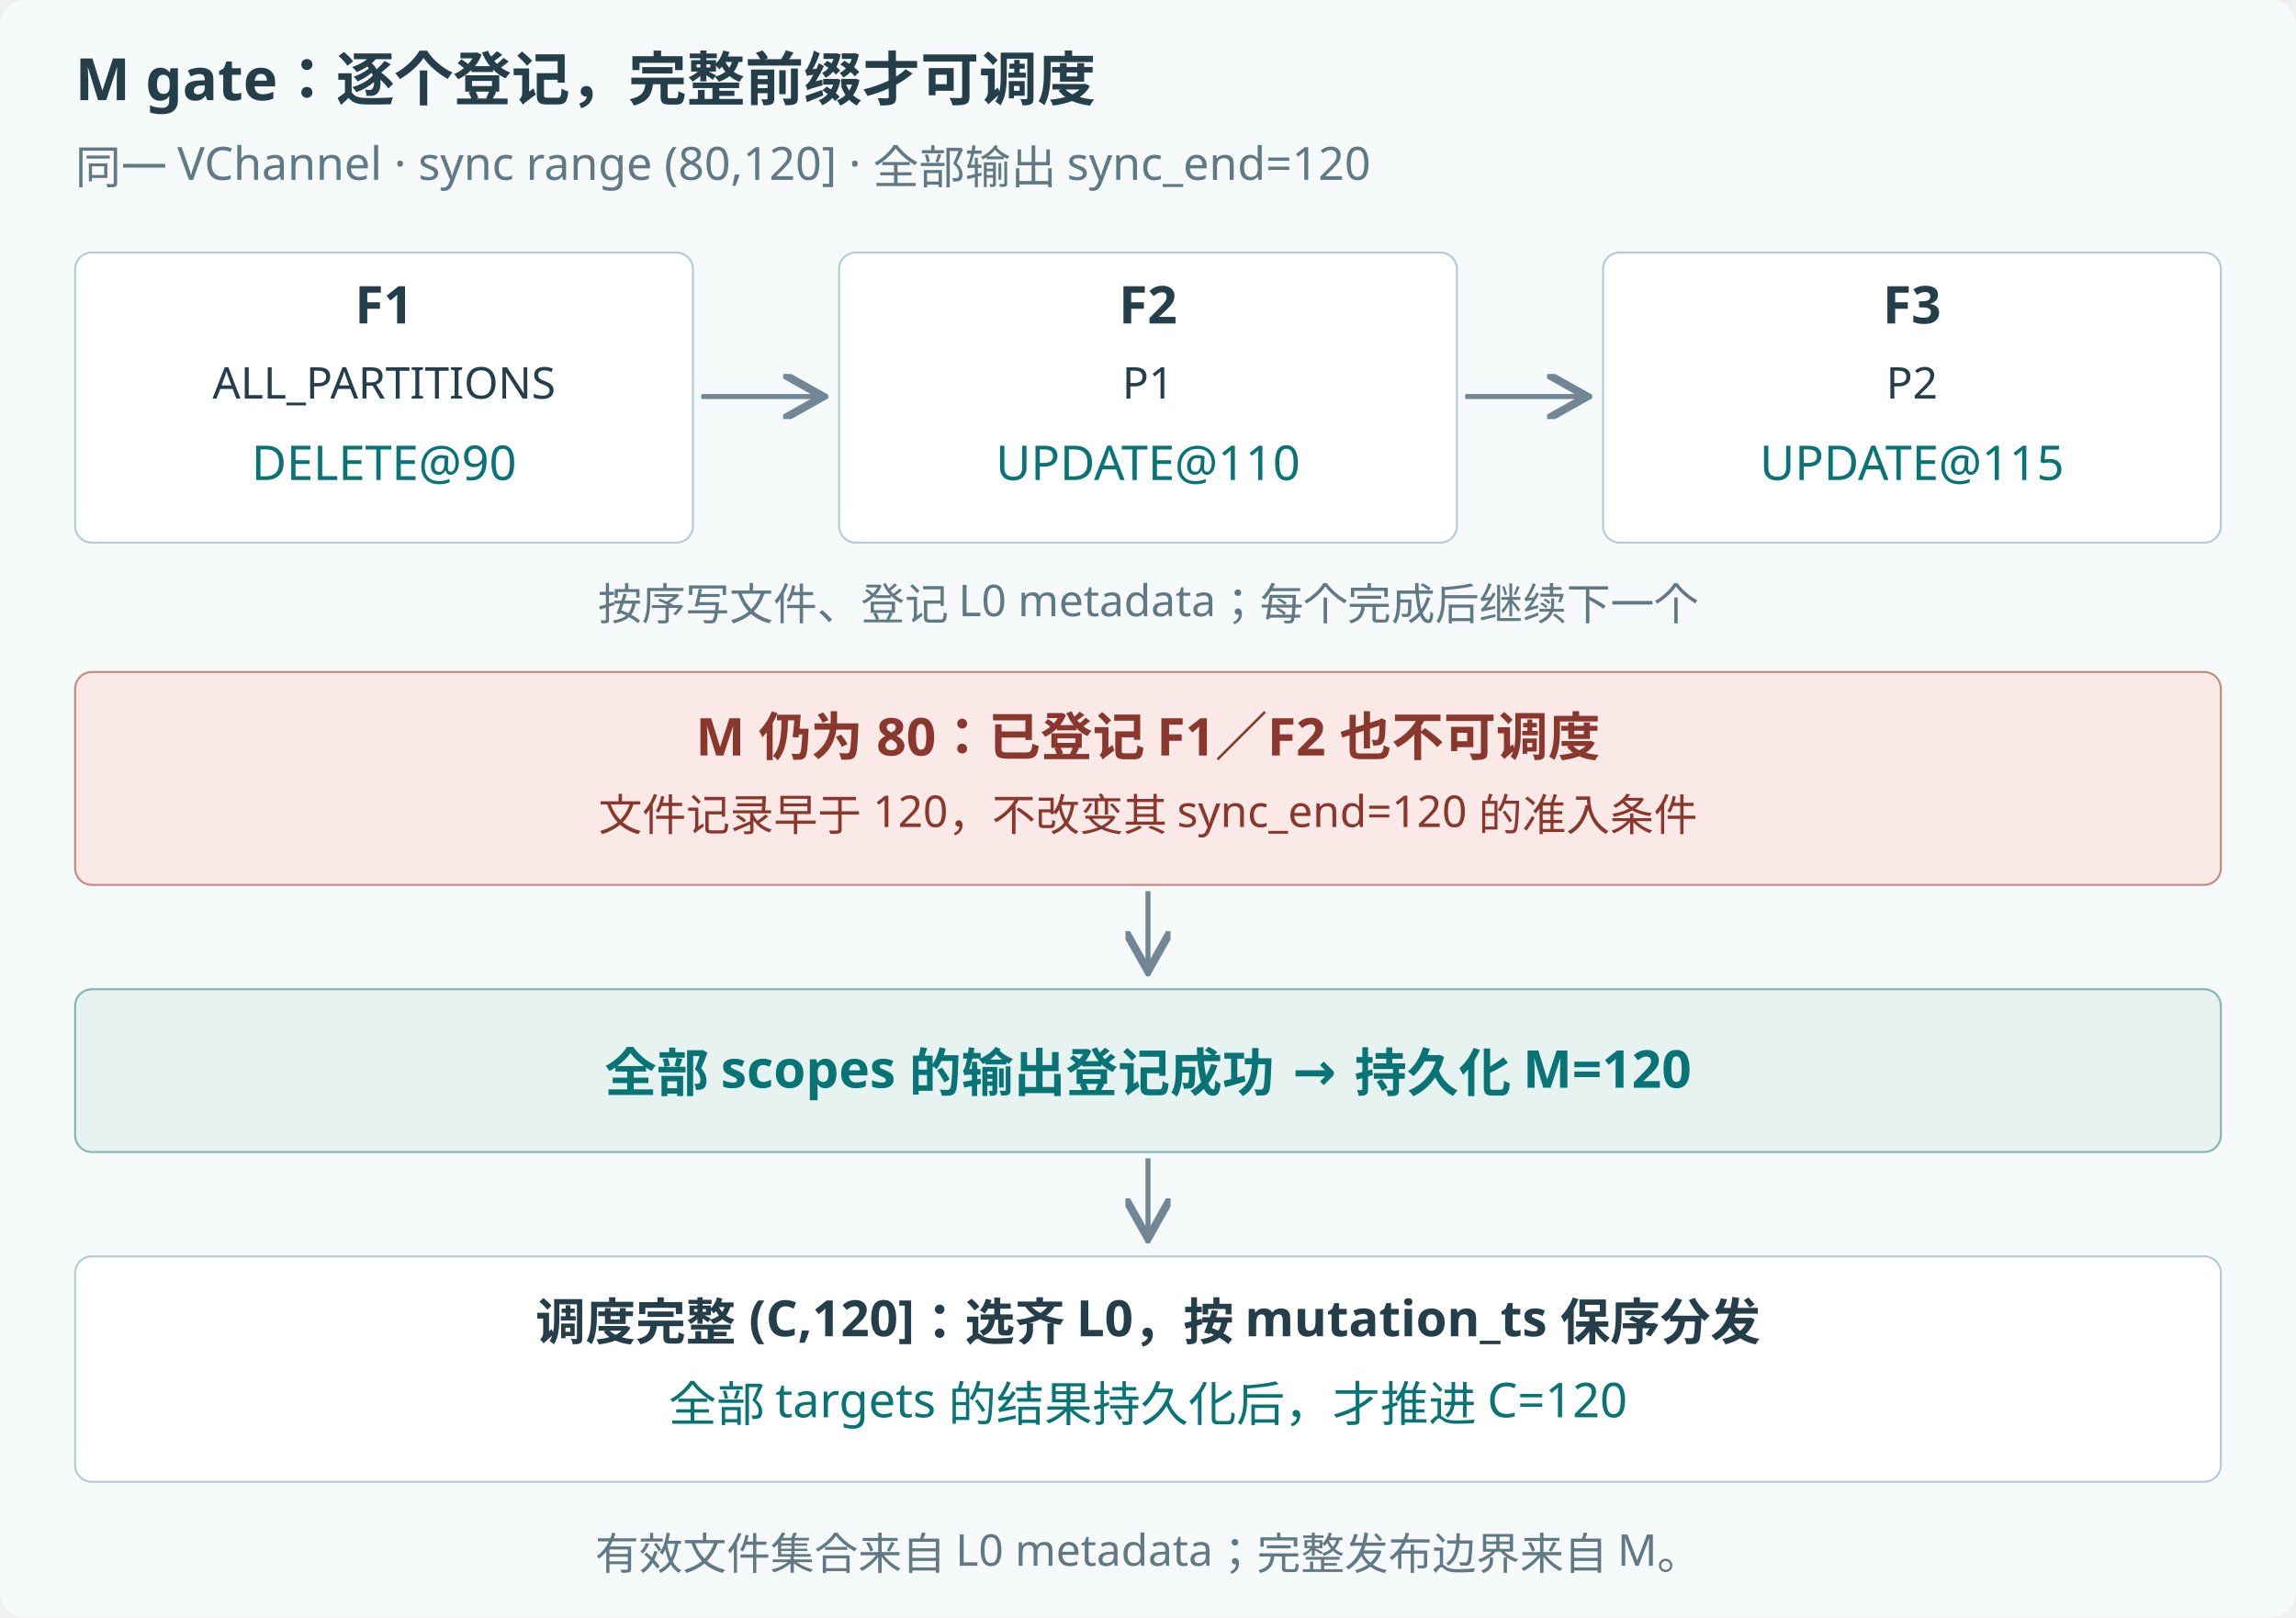
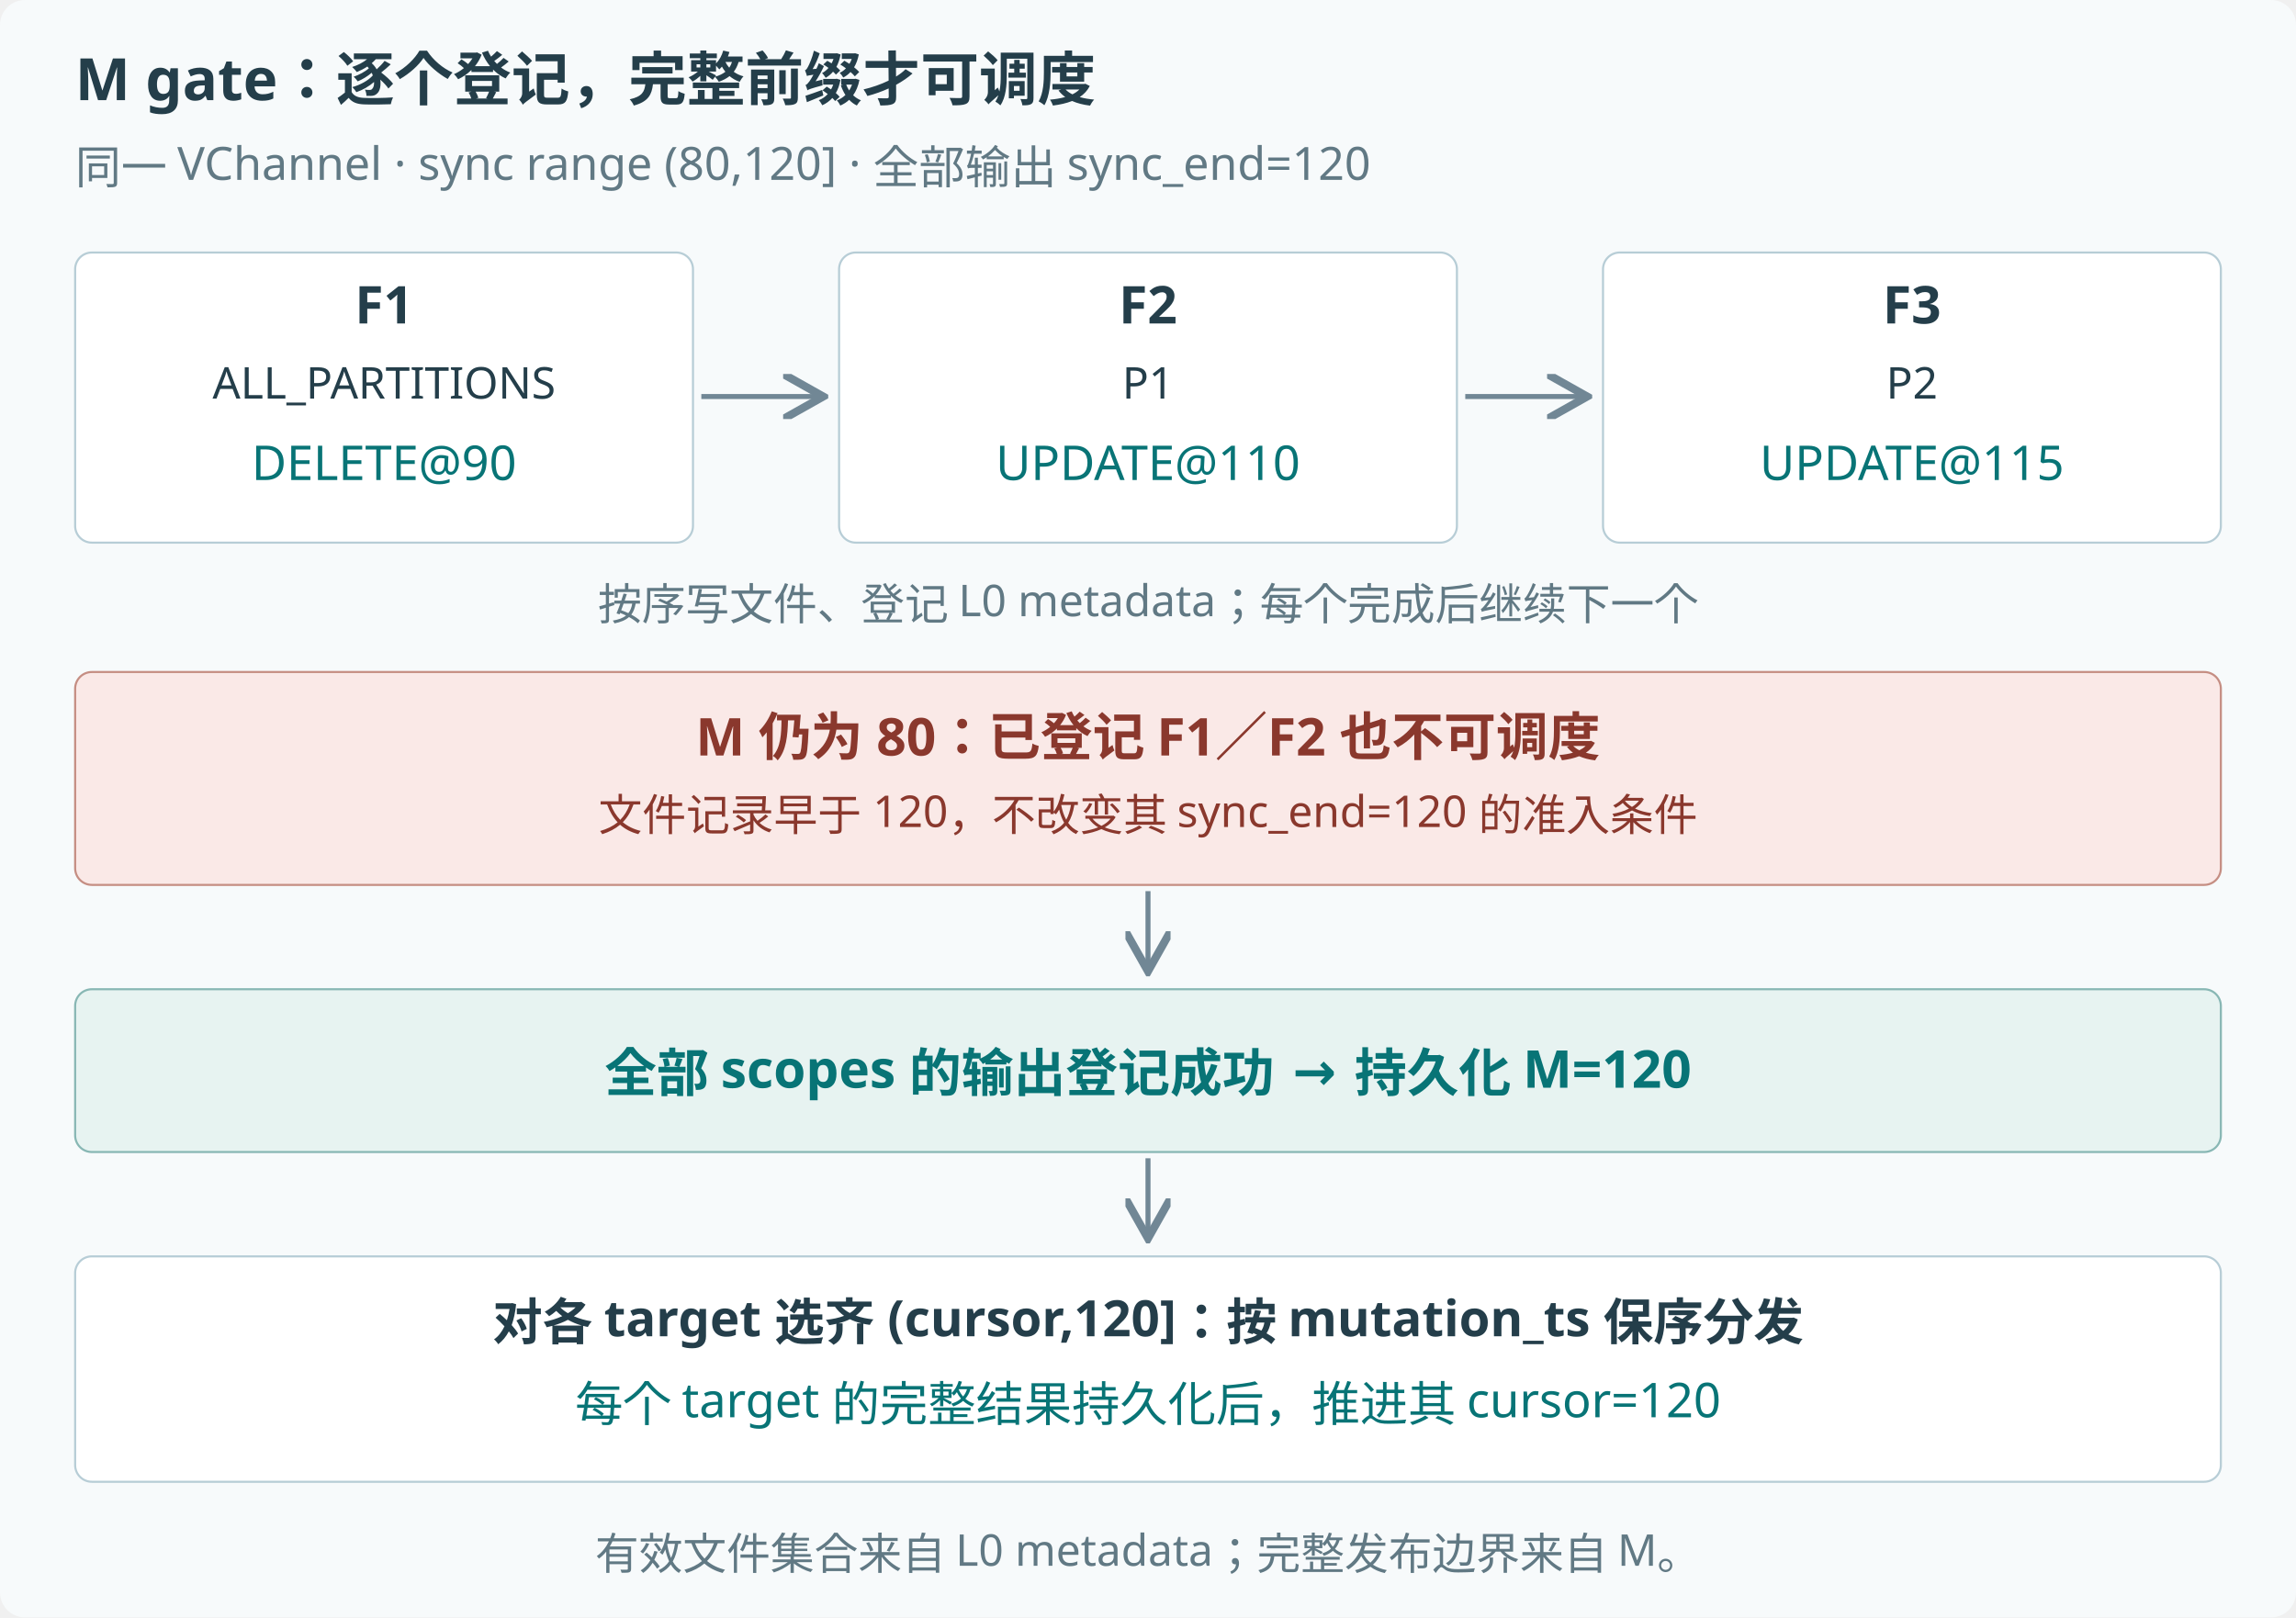
<svg xmlns="http://www.w3.org/2000/svg" width="1100" height="775" viewBox="0 0 1100 775" role="img" aria-labelledby="title desc">
  <defs>
    <marker id="arrow" markerWidth="9" markerHeight="9" refX="7" refY="4.5" orient="auto">
      <path d="M0 0L8 4.5L0 9" fill="none" stroke="#718795" stroke-width="1.6" />
    </marker>
  </defs>
  <rect width="1100" height="775" rx="12" fill="#f7fafb" />
  <g font-family="PingFang SC,Microsoft YaHei,sans-serif" fill="#243e4a">
    <text x="36" y="48" font-size="28" fill="#243e4a" font-weight="600" text-anchor="start">M gate：逐个登记，完整前缀才可调度</text>
    <text x="36" y="88" font-size="22" fill="#617984" font-weight="400" text-anchor="start">同一 VChannel · sync range (80,120] · 全部输出 sync_end=120</text>
    <rect x="36" y="121" width="296" height="139" rx="8" fill="white" stroke="#b7cdd6" />
    <text x="184" y="155" font-size="25" fill="#243e4a" font-weight="600" text-anchor="middle">F1</text>
    <text x="184" y="191" font-size="21" fill="#243e4a" font-weight="400" text-anchor="middle">ALL_PARTITIONS</text>
    <text x="184" y="230" font-size="23" fill="#087476" font-weight="400" text-anchor="middle">DELETE@90</text>
    <rect x="402" y="121" width="296" height="139" rx="8" fill="white" stroke="#b7cdd6" />
    <text x="550" y="155" font-size="25" fill="#243e4a" font-weight="600" text-anchor="middle">F2</text>
    <text x="550" y="191" font-size="21" fill="#243e4a" font-weight="400" text-anchor="middle">P1</text>
    <text x="550" y="230" font-size="23" fill="#087476" font-weight="400" text-anchor="middle">UPDATE@110</text>
    <rect x="768" y="121" width="296" height="139" rx="8" fill="white" stroke="#b7cdd6" />
    <text x="916" y="155" font-size="25" fill="#243e4a" font-weight="600" text-anchor="middle">F3</text>
    <text x="916" y="191" font-size="21" fill="#243e4a" font-weight="400" text-anchor="middle">P2</text>
    <text x="916" y="230" font-size="23" fill="#087476" font-weight="400" text-anchor="middle">UPDATE@115</text>
    <path d="M336 190H392" fill="none" stroke="#718795" stroke-width="2.4" marker-end="url(#arrow)" />
    <path d="M702 190H758" fill="none" stroke="#718795" stroke-width="2.4" marker-end="url(#arrow)" />
    <text x="550" y="297" font-size="21" fill="#617984" font-weight="400" text-anchor="middle">按序写文件、登记 L0 metadata；每个完成后继续下一个</text>
    <rect x="36" y="322" width="1028" height="102" rx="8" fill="#fae9e7" stroke="#c58e83" />
    <text x="550" y="362" font-size="25" fill="#8a382d" font-weight="600" text-anchor="middle">M 仍为 80：已登记 F1／F2 也不可调度</text>
    <text x="550" y="398" font-size="21" fill="#8a382d" font-weight="400" text-anchor="middle">文件记录早于 120，不改变其 sync_end=120 的准入条件</text>
    <path d="M550 427V463" fill="none" stroke="#718795" stroke-width="2.4" marker-end="url(#arrow)" />
    <rect x="36" y="474" width="1028" height="78" rx="8" fill="#e7f3f1" stroke="#88b7b4" />
    <text x="550" y="523" font-size="25" fill="#087476" font-weight="600" text-anchor="middle">全部 scopes 的输出登记成功 → 持久化 M=120</text>
    <path d="M550 555V591" fill="none" stroke="#718795" stroke-width="2.4" marker-end="url(#arrow)" />
    <rect x="36" y="602" width="1028" height="108" rx="8" fill="white" stroke="#b7cdd6" />
-     <text x="550" y="642" font-size="24" fill="#243e4a" font-weight="600" text-anchor="middle">调度完整 (C,120]：选齐 L0，按 mutation_ts 保序分发</text>
-     <text x="550" y="681" font-size="23" fill="#087476" font-weight="400" text-anchor="middle">全部 targets 的结果持久化后，才推进 C=120</text>
+     <text x="550" y="642" font-size="24" fill="#243e4a" font-weight="600" text-anchor="middle">对各 target 选齐 (cursor,120]：按 mutation_ts 保序分发</text>
+     <text x="550" y="681" font-size="23" fill="#087476" font-weight="400" text-anchor="middle">每个 target 的完整结果持久化后，推进其 cursor=120</text>
    <text x="550" y="752" font-size="21" fill="#617984" font-weight="400" text-anchor="middle">有效文件集合来自 L0 metadata；完整发布边界来自 M。</text>
  </g>
</svg>
